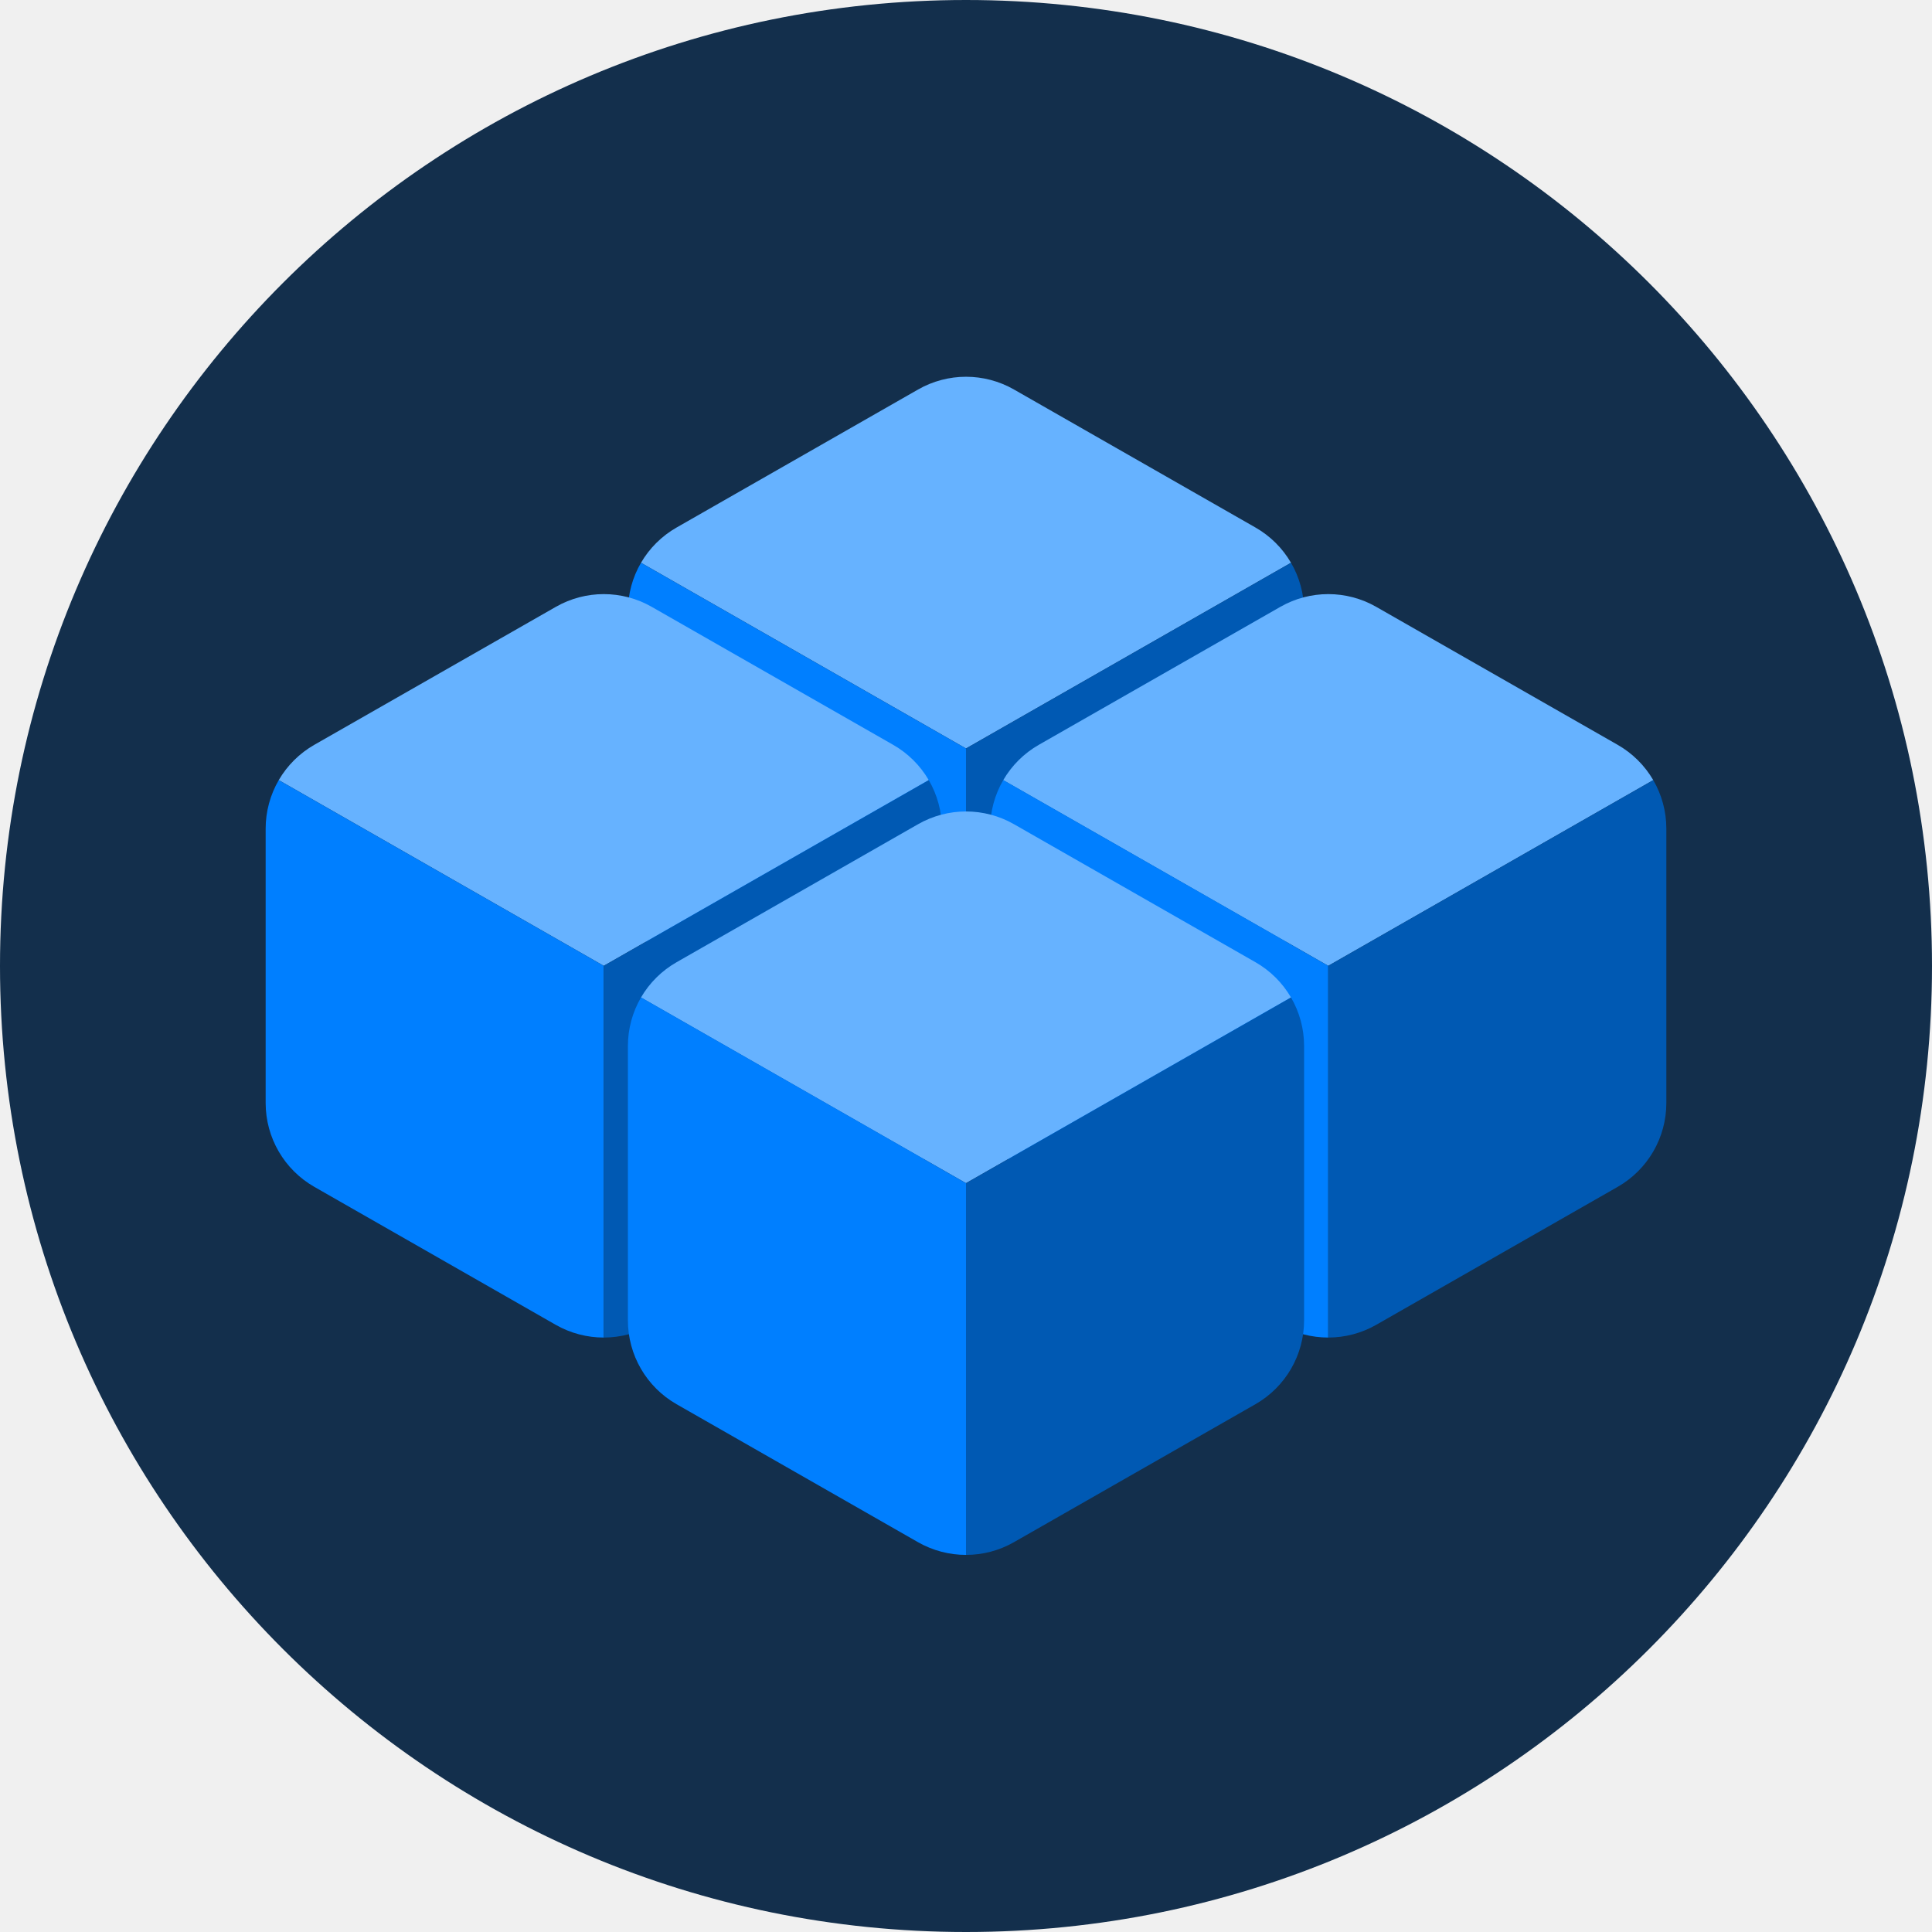
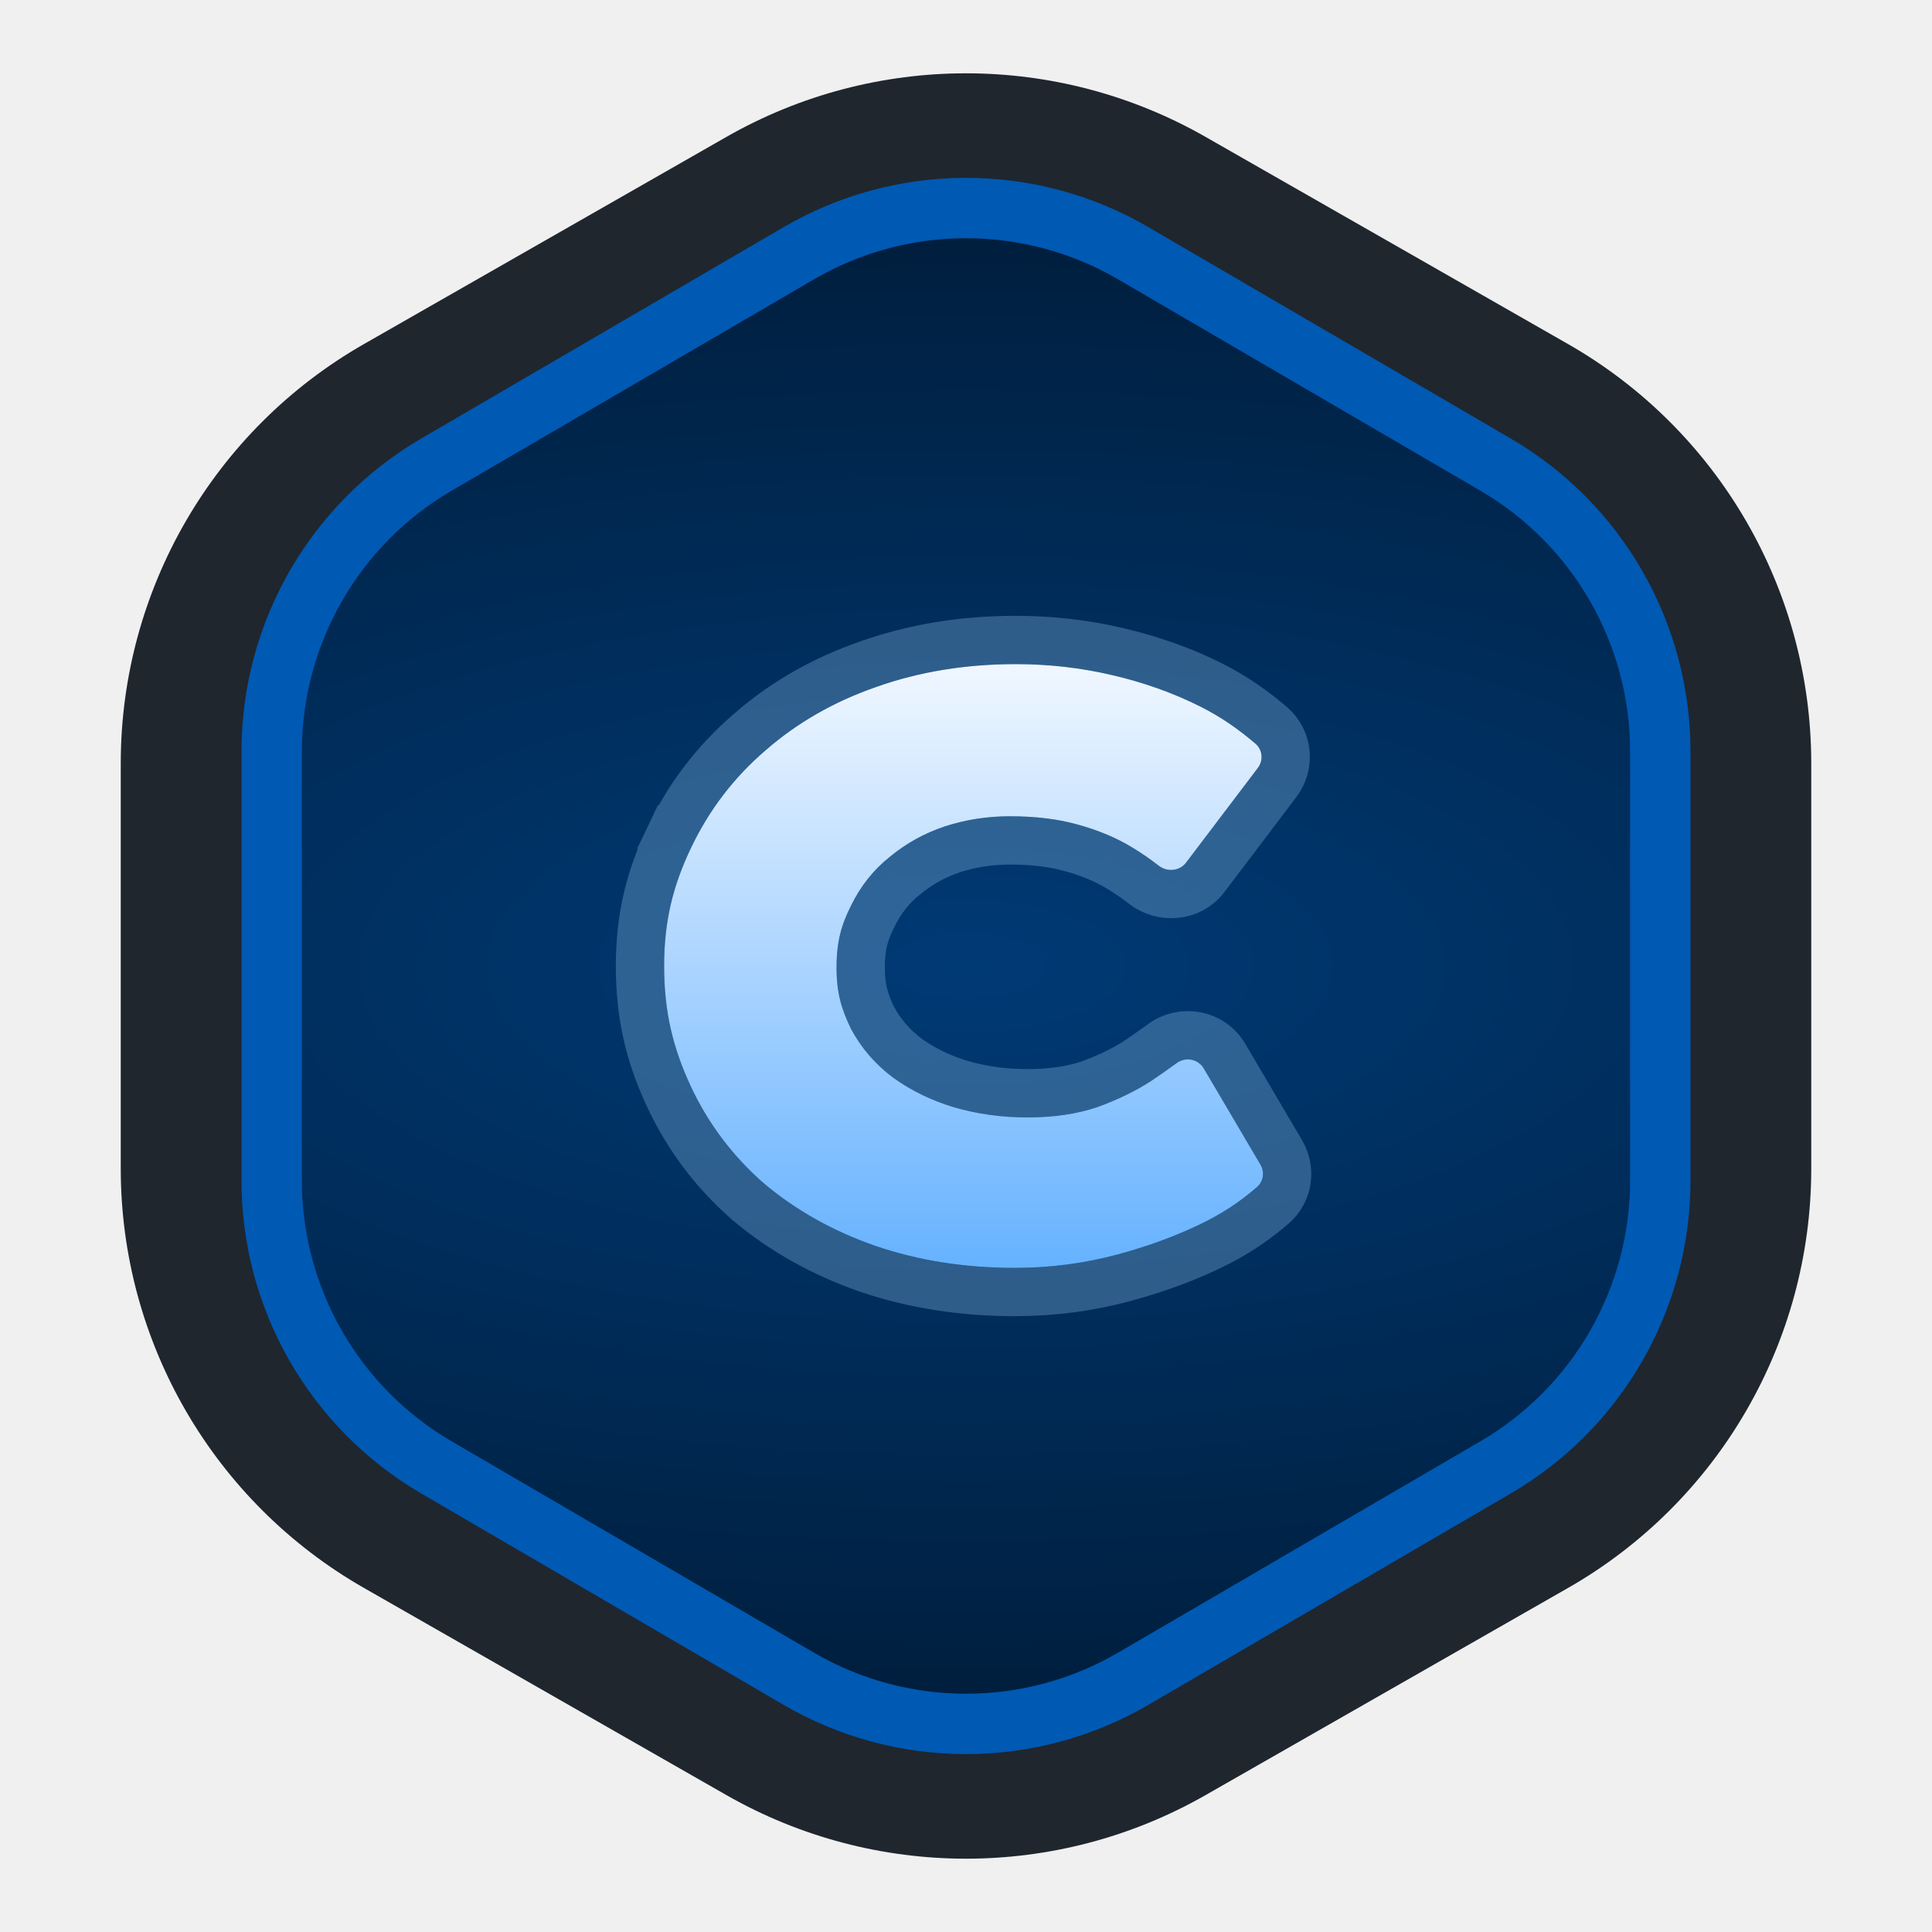
- <svg xmlns="http://www.w3.org/2000/svg" width="32" height="32" fill="none">
-   <g clip-path="url(#a)">
-     <circle cx="16" cy="16" r="16" fill="#132F4C" />
-     <path fill="#66B2FF" d="M10.617 9.321 16 12.397l5.383-3.076a1.599 1.599 0 0 0-.589-.584l-4-2.286a1.6 1.6 0 0 0-1.587 0l-4 2.286a1.6 1.6 0 0 0-.59.584Z" />
-     <path fill="#007FFF" d="M10.4 10.126v4.543a1.6 1.6 0 0 0 .806 1.389l4 2.286c.246.14.52.21.794.21v-6.157l-5.383-3.076c-.14.24-.217.517-.217.805Z" />
-     <path fill="#0059B3" d="M16.793 18.344a1.6 1.6 0 0 1-.793.21v-6.157l5.383-3.076c.14.24.217.517.217.805v4.543a1.6 1.6 0 0 1-.806 1.389l-4.001 2.286Z" />
-     <path fill="#66B2FF" d="M16.617 12.921 22 15.997l5.383-3.076a1.598 1.598 0 0 0-.589-.584l-4-2.286a1.6 1.6 0 0 0-1.587 0l-4 2.285a1.6 1.6 0 0 0-.59.585Z" />
-     <path fill="#007FFF" d="M16.4 13.726v4.543a1.6 1.6 0 0 0 .806 1.389l4 2.286c.246.14.52.21.794.21v-6.157l-5.383-3.076c-.14.24-.217.517-.217.805Z" />
-     <path fill="#0059B3" d="M22.793 21.944a1.6 1.6 0 0 1-.793.21v-6.157l5.383-3.076c.14.24.217.517.217.805v4.543a1.6 1.6 0 0 1-.806 1.389l-4.001 2.286Z" />
-     <path fill="#66B2FF" d="M4.617 12.921 10 15.997l5.383-3.076a1.598 1.598 0 0 0-.589-.584l-4-2.286a1.6 1.6 0 0 0-1.587 0l-4 2.285a1.6 1.6 0 0 0-.59.585Z" />
-     <path fill="#007FFF" d="M4.4 13.726v4.543a1.6 1.6 0 0 0 .806 1.389l4 2.286c.246.14.52.21.794.21v-6.157l-5.383-3.076a1.6 1.6 0 0 0-.217.805Z" />
-     <path fill="#0059B3" d="M10.793 21.944a1.6 1.6 0 0 1-.793.21v-6.157l5.383-3.076c.14.24.217.517.217.805v4.543a1.6 1.6 0 0 1-.806 1.389l-4.001 2.286Z" />
-     <path fill="#66B2FF" d="M10.617 16.521 16 19.597l5.383-3.076a1.599 1.599 0 0 0-.589-.584l-4-2.286a1.6 1.6 0 0 0-1.587 0l-4 2.286a1.6 1.6 0 0 0-.59.584Z" />
-     <path fill="#007FFF" d="M10.4 17.326v4.543a1.6 1.6 0 0 0 .806 1.389l4 2.286c.246.14.52.21.794.21v-6.157l-5.383-3.076c-.14.24-.217.517-.217.805Z" />
-     <path fill="#0059B3" d="M16.793 25.544a1.6 1.6 0 0 1-.793.21v-6.157l5.383-3.076c.14.24.217.517.217.805v4.543a1.6 1.6 0 0 1-.806 1.389l-4.001 2.286Z" />
-   </g>
+ <svg xmlns="http://www.w3.org/2000/svg" width="32" height="32" viewBox="0 0 32 32" fill="none">
+   <path d="M2 19.357V12.643C2 9.772 3.538 7.121 6.031 5.697L12.031 2.268C14.49 0.863 17.51 0.863 19.969 2.268L25.969 5.697C28.462 7.121 30 9.772 30 12.643V19.357C30 22.228 28.462 24.879 25.969 26.303L19.969 29.732C17.51 31.137 14.49 31.137 12.031 29.732L6.031 26.303C3.538 24.879 2 22.228 2 19.357Z" fill="#1F262E" />
+   <path d="M4.5 19.554V12.446C4.5 10.49 5.539 8.681 7.229 7.695L13.229 4.195C14.941 3.196 17.059 3.196 18.771 4.195L24.771 7.695C26.461 8.681 27.5 10.49 27.5 12.446V19.554C27.5 21.51 26.461 23.319 24.771 24.305L18.771 27.805C17.059 28.803 14.941 28.803 13.229 27.805L7.229 24.305C5.539 23.319 4.5 21.51 4.5 19.554Z" fill="url(#paint0_radial_7360_302981)" stroke="#0059B3" />
+   <path d="M16.81 21C15.979 21 15.209 20.879 14.5 20.636C13.8 20.393 13.184 20.048 12.652 19.6C12.129 19.143 11.723 18.601 11.434 17.976C11.145 17.351 11 16.756 11 16C11 15.253 11.149 14.663 11.448 14.038C11.747 13.413 12.157 12.876 12.68 12.428C13.203 11.971 13.814 11.621 14.514 11.378C15.223 11.126 15.993 11 16.824 11C17.375 11 17.907 11.061 18.42 11.182C18.943 11.303 19.428 11.476 19.876 11.7C20.234 11.879 20.523 12.086 20.796 12.319C20.913 12.419 20.928 12.594 20.835 12.718L19.645 14.288C19.537 14.431 19.329 14.447 19.188 14.336C19.056 14.232 18.912 14.133 18.756 14.038C18.495 13.879 18.196 13.753 17.86 13.66C17.533 13.567 17.155 13.52 16.726 13.52C16.353 13.52 15.993 13.576 15.648 13.688C15.312 13.8 15.009 13.968 14.738 14.192C14.467 14.407 14.253 14.677 14.094 15.004C13.935 15.321 13.856 15.596 13.856 16.028C13.856 16.439 13.935 16.711 14.094 17.038C14.262 17.355 14.495 17.626 14.794 17.85C15.093 18.065 15.429 18.228 15.802 18.34C16.185 18.452 16.591 18.508 17.02 18.508C17.449 18.508 17.832 18.452 18.168 18.34C18.504 18.219 18.803 18.074 19.064 17.906C19.216 17.803 19.359 17.703 19.492 17.606C19.638 17.5 19.845 17.54 19.937 17.695L20.878 19.292C20.949 19.413 20.927 19.569 20.82 19.661C20.603 19.849 20.351 20.035 20.002 20.216C19.563 20.44 19.069 20.627 18.518 20.776C17.967 20.925 17.398 21 16.81 21Z" fill="url(#paint1_linear_7360_302981)" />
+   <path d="M14.369 21.014L14.37 21.015C15.126 21.273 15.94 21.4 16.81 21.4C17.432 21.4 18.037 21.321 18.623 21.162C19.196 21.007 19.717 20.811 20.184 20.572L20.184 20.572L20.187 20.571C20.567 20.373 20.844 20.169 21.082 19.964C21.342 19.739 21.387 19.369 21.222 19.089L20.281 17.492C20.066 17.127 19.587 17.042 19.256 17.282C19.128 17.376 18.991 17.472 18.844 17.572C18.613 17.72 18.345 17.851 18.037 17.962C17.75 18.057 17.413 18.108 17.02 18.108C16.626 18.108 16.259 18.057 15.916 17.956C15.584 17.857 15.29 17.713 15.031 17.528C14.781 17.34 14.589 17.116 14.451 16.857C14.317 16.579 14.256 16.367 14.256 16.028C14.256 15.662 14.319 15.449 14.452 15.183L14.452 15.183L14.454 15.179C14.588 14.903 14.765 14.681 14.987 14.505L14.987 14.505L14.993 14.5C15.225 14.308 15.484 14.165 15.773 14.068C16.077 13.97 16.394 13.92 16.726 13.92C17.128 13.92 17.467 13.964 17.75 14.045L17.75 14.045L17.753 14.045C18.058 14.13 18.323 14.243 18.548 14.38C18.691 14.467 18.822 14.557 18.941 14.65C19.238 14.885 19.706 14.87 19.964 14.53L21.154 12.959C21.369 12.675 21.341 12.259 21.055 12.014C20.764 11.766 20.448 11.539 20.055 11.342C19.577 11.103 19.062 10.921 18.511 10.793C17.967 10.664 17.404 10.6 16.824 10.6C15.953 10.6 15.138 10.732 14.382 11.001C13.637 11.259 12.981 11.633 12.418 12.126C11.854 12.61 11.409 13.191 11.087 13.866L11.448 14.038L11.087 13.866C10.764 14.541 10.6 15.19 10.6 16C10.6 16.817 10.758 17.468 11.071 18.144C11.384 18.821 11.824 19.407 12.389 19.901L12.389 19.901L12.394 19.906C12.966 20.387 13.626 20.756 14.369 21.014Z" stroke="#99CCF3" stroke-opacity="0.3" stroke-width="0.8" />
  <defs>
-     <clipPath id="a">
-       <path fill="#fff" d="M0 0h32v32H0z" />
-     </clipPath>
+     <radialGradient id="paint0_radial_7360_302981" cx="0" cy="0" r="1" gradientUnits="userSpaceOnUse" gradientTransform="translate(16 16) rotate(-90) scale(14.5 34.8)">
+       <stop stop-color="#003A75" />
+       <stop offset="1" stop-color="#001933" />
+     </radialGradient>
+     <linearGradient id="paint1_linear_7360_302981" x1="16" y1="11" x2="16" y2="21" gradientUnits="userSpaceOnUse">
+       <stop stop-color="#F0F7FF" />
+       <stop offset="1" stop-color="#66B2FF" />
+     </linearGradient>
  </defs>
</svg>
